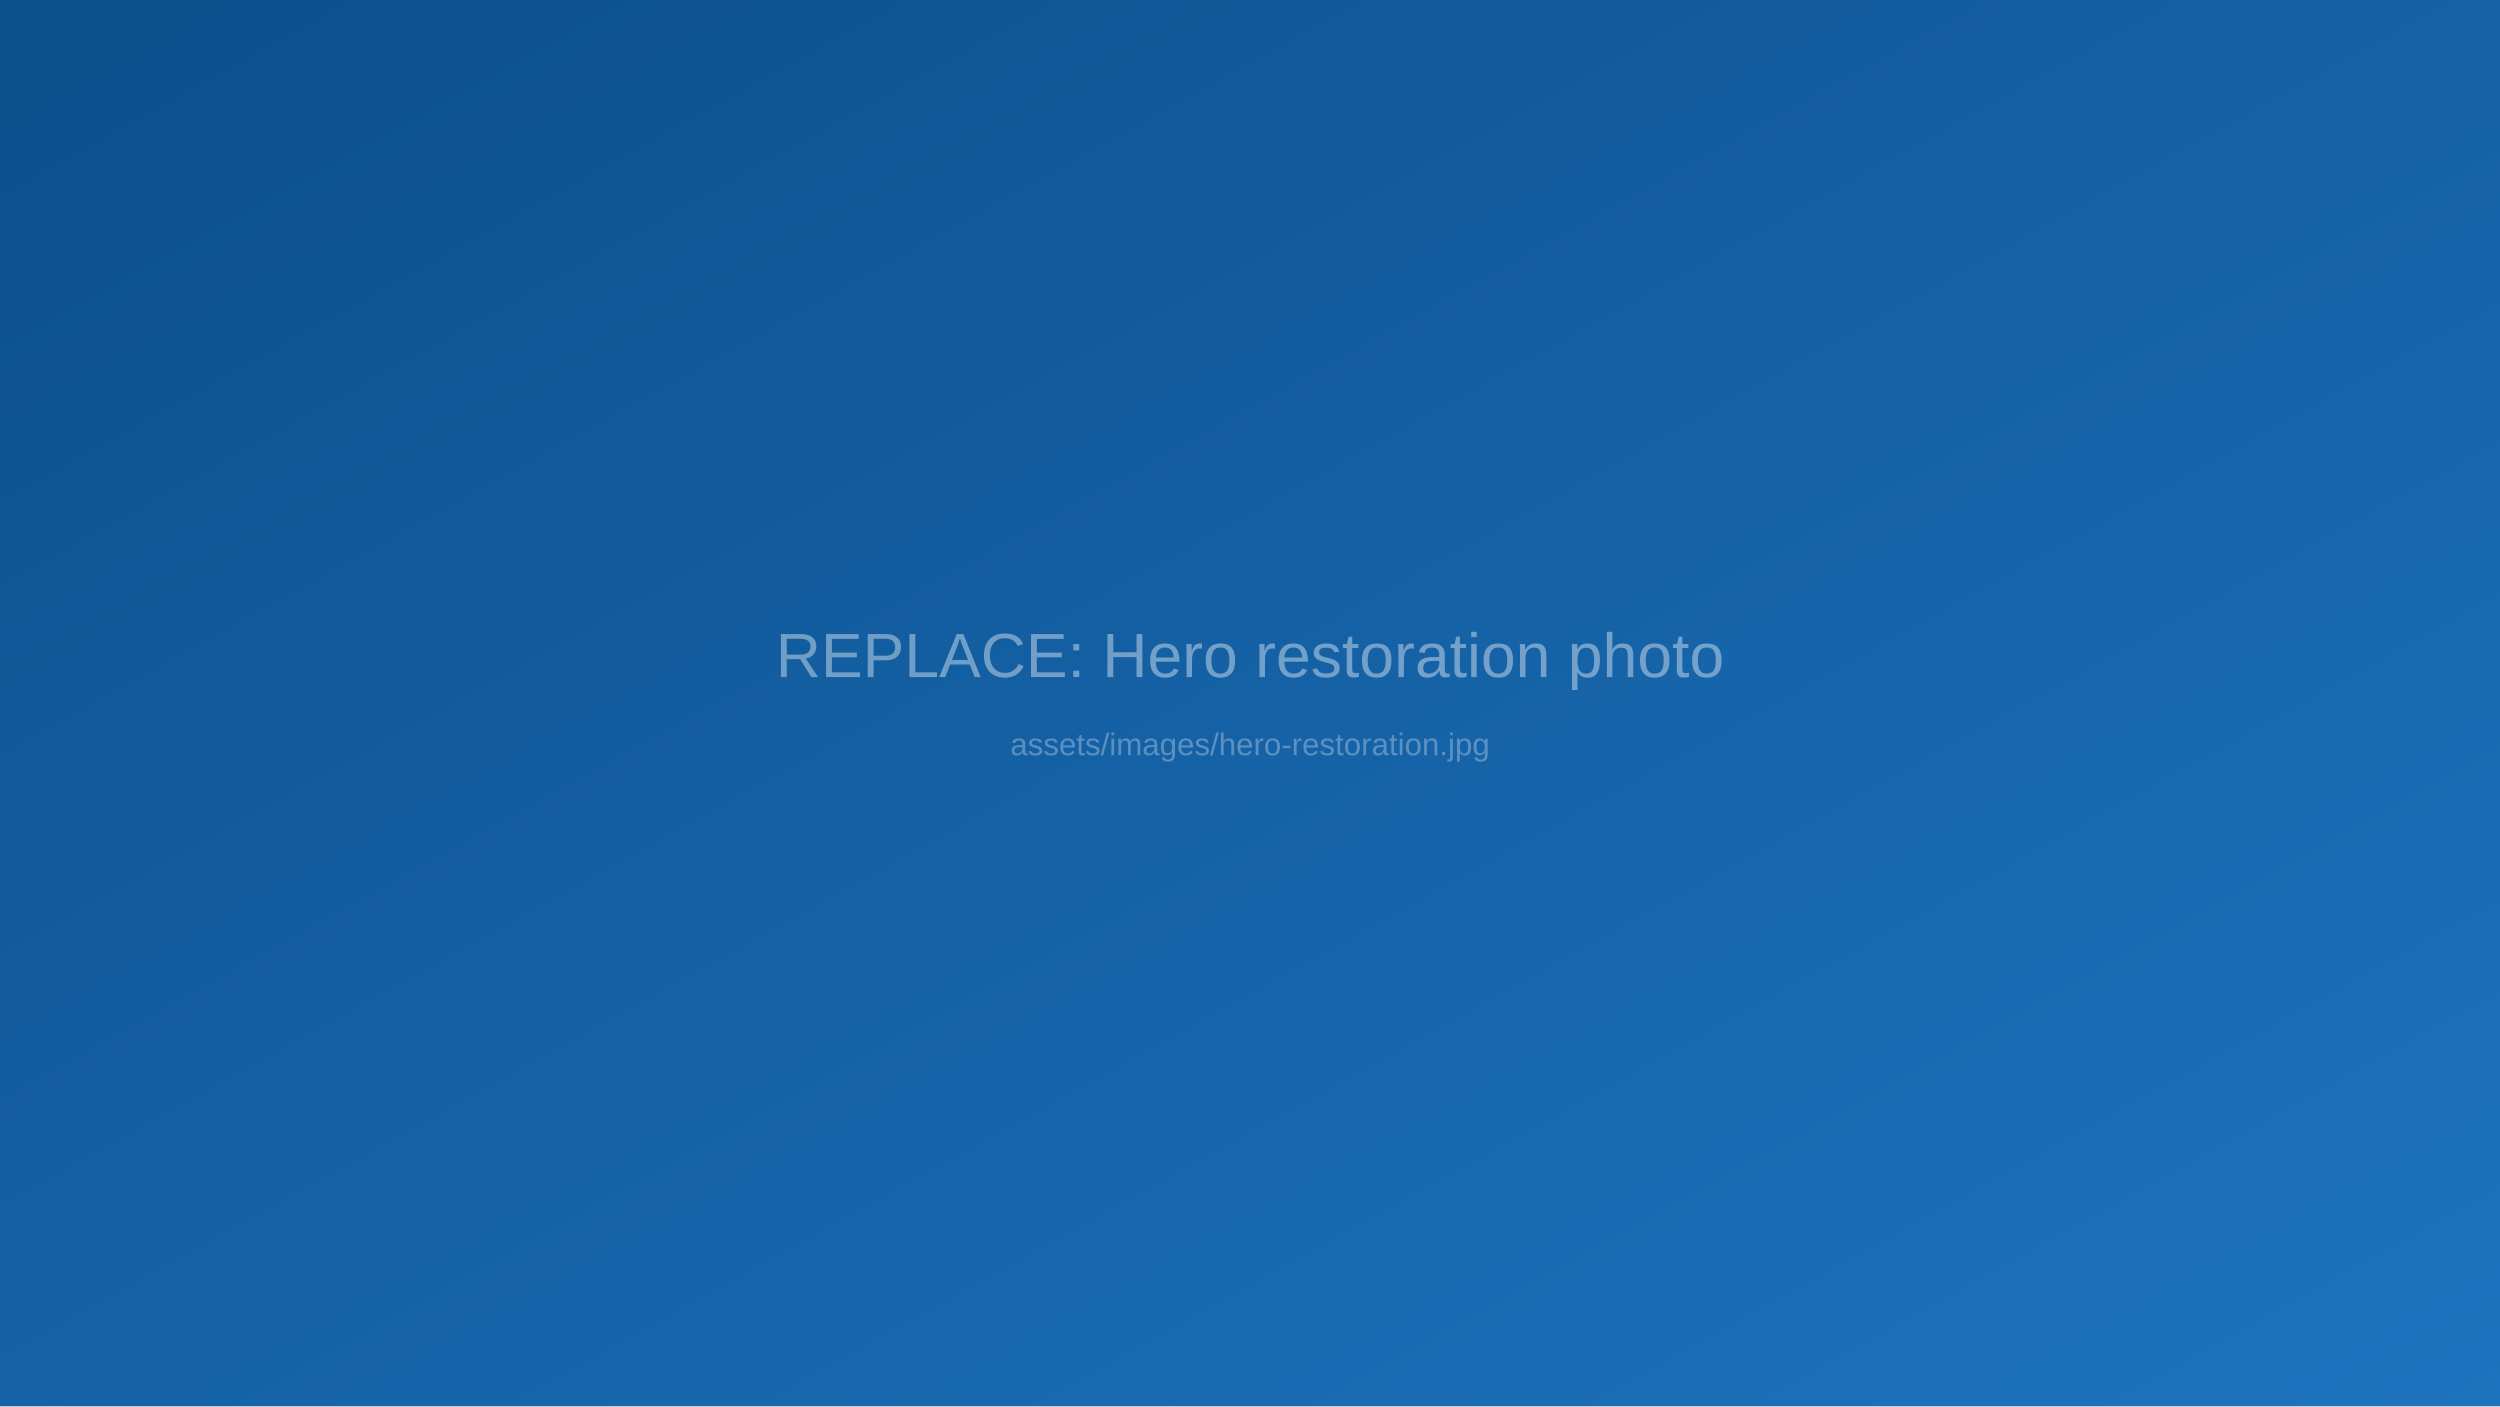
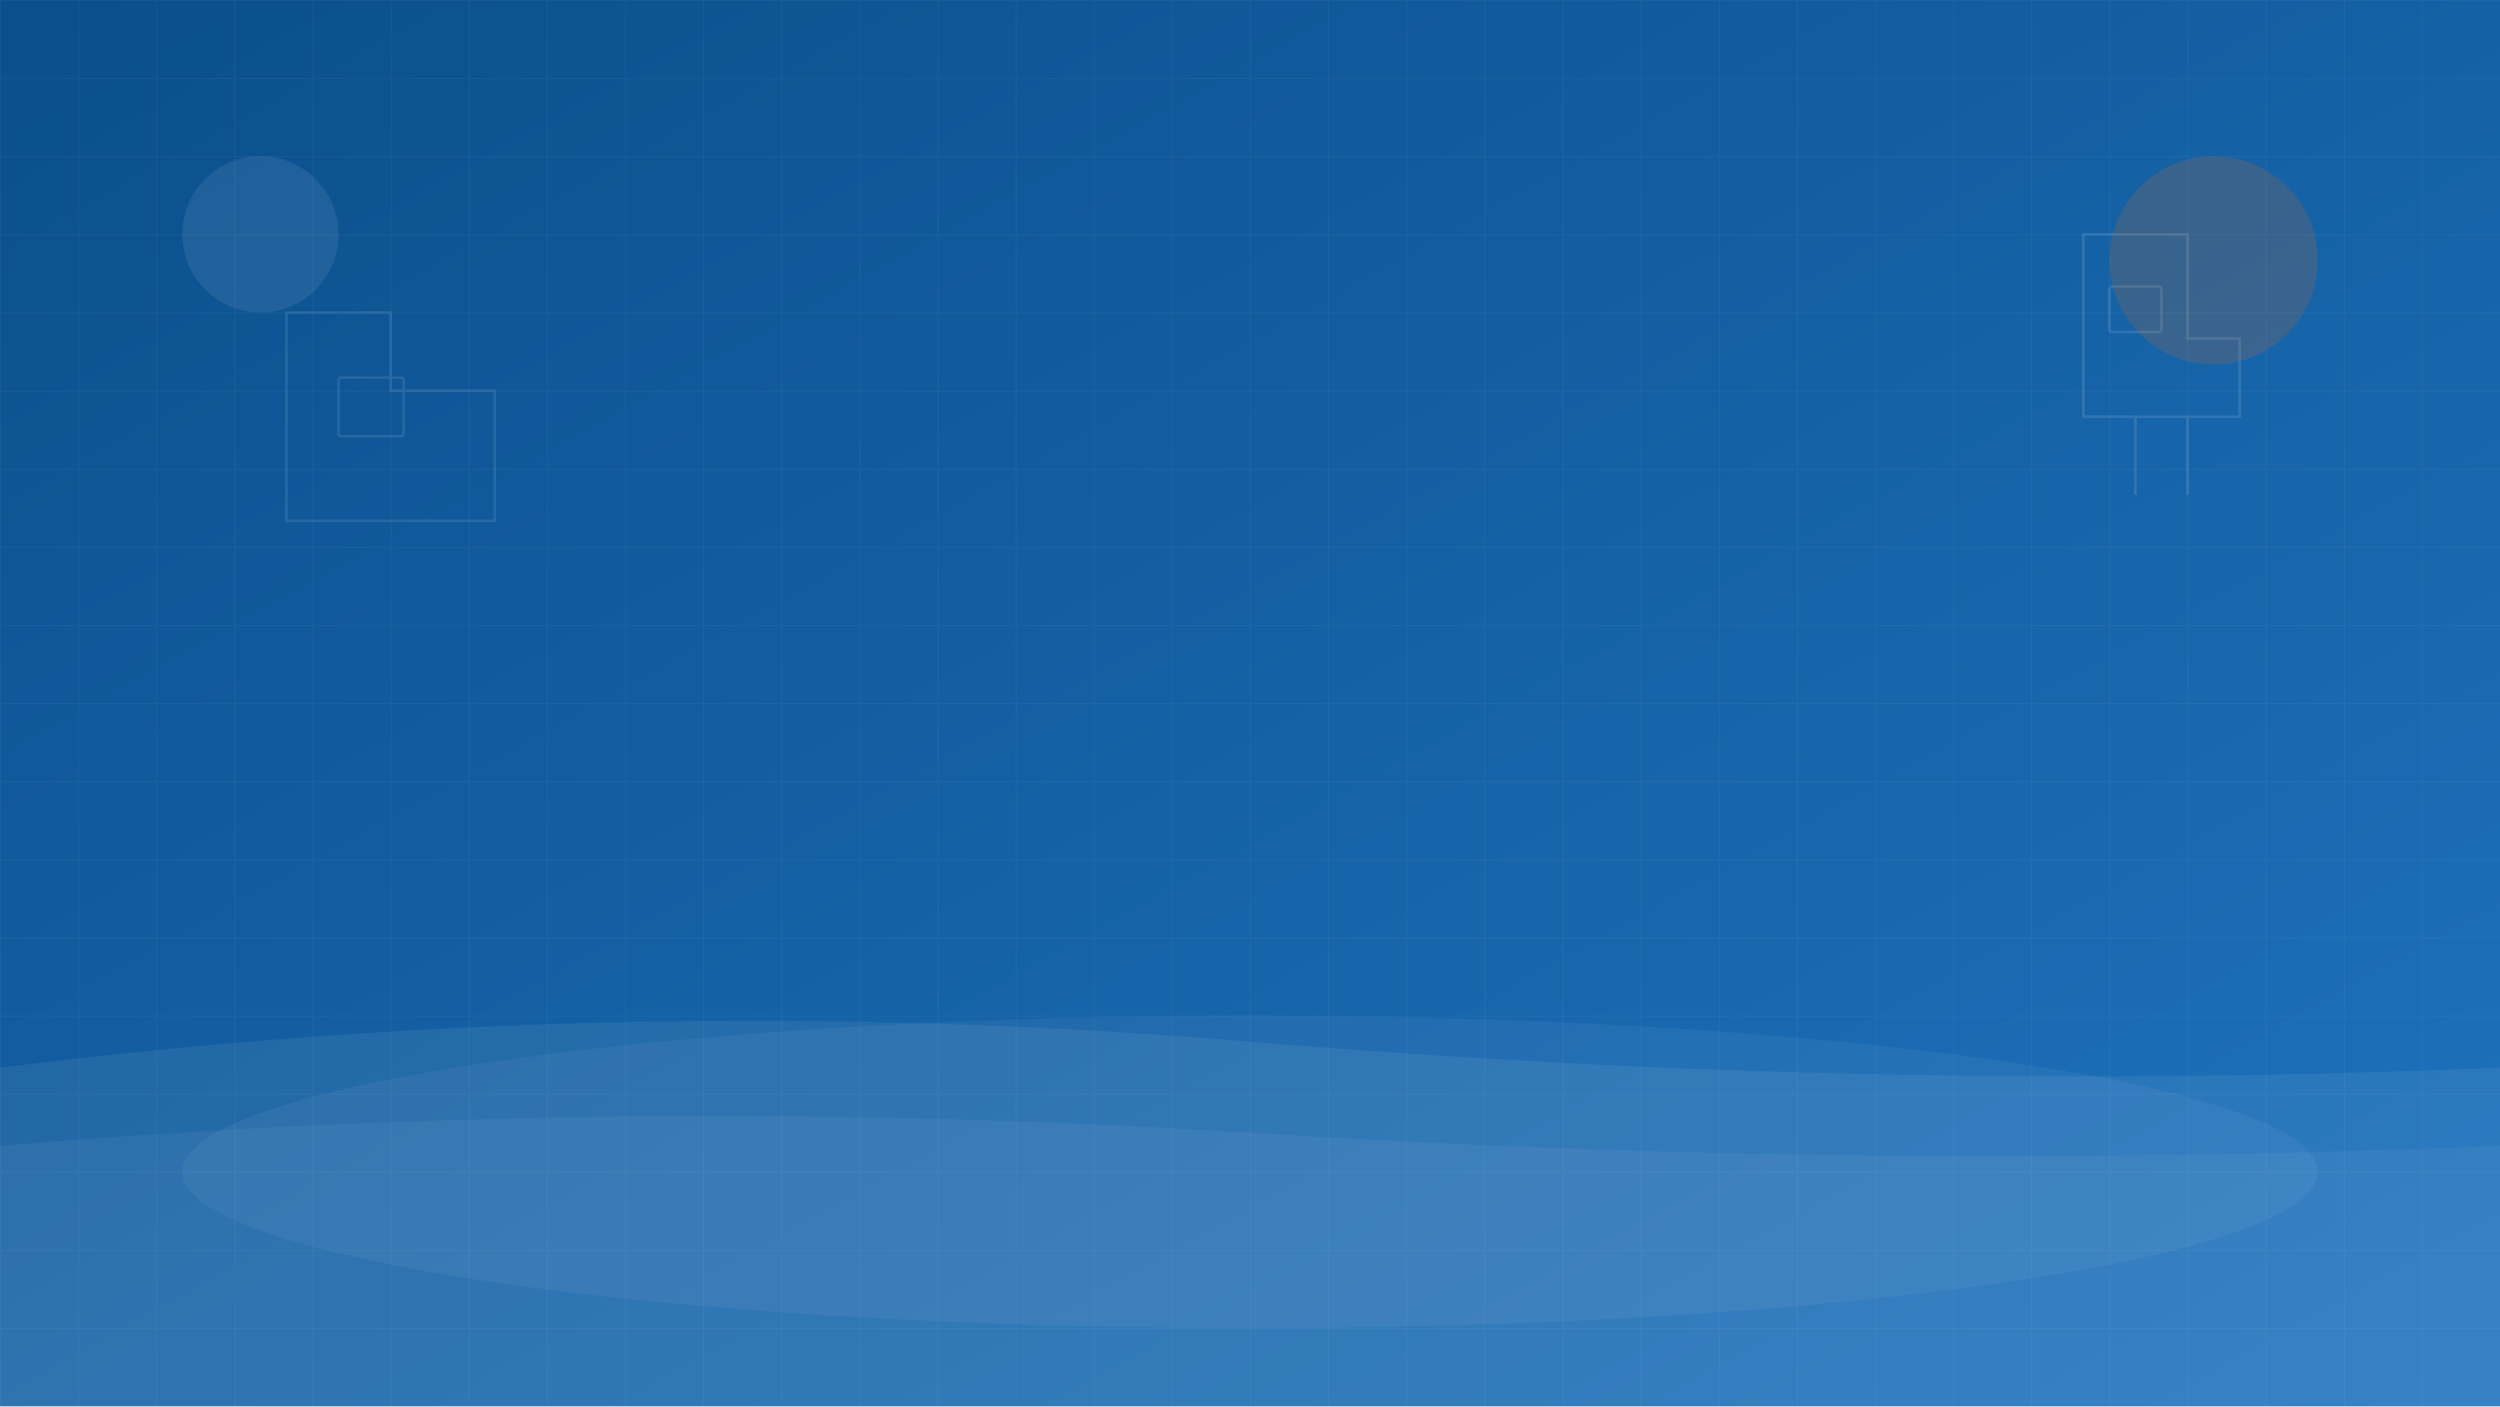
- <svg xmlns="http://www.w3.org/2000/svg" width="1920" height="1080" viewBox="0 0 1920 1080">
+ <svg xmlns="http://www.w3.org/2000/svg" width="1920" height="1080" viewBox="0 0 1920 1080" aria-hidden="true">
  <defs>
-     <linearGradient id="bg" x1="0%" y1="0%" x2="100%" y2="100%">
-       <stop offset="0%" style="stop-color:#0B4F8C" />
-       <stop offset="100%" style="stop-color:#1E73BE" />
+     <linearGradient id="hero-bg" x1="0%" y1="0%" x2="100%" y2="100%">
+       <stop offset="0%" stop-color="#0B4F8C" />
+       <stop offset="100%" stop-color="#1E73BE" />
    </linearGradient>
+     <pattern id="grid" width="60" height="60" patternUnits="userSpaceOnUse">
+       <path d="M 60 0 L 0 0 0 60" fill="none" stroke="rgba(255,255,255,0.06)" stroke-width="1" />
+     </pattern>
  </defs>
-   <rect width="1920" height="1080" fill="url(#bg)" />
-   <text x="960" y="520" font-family="Arial,sans-serif" font-size="48" fill="rgba(255,255,255,0.4)" text-anchor="middle">REPLACE: Hero restoration photo</text>
-   <text x="960" y="580" font-family="Arial,sans-serif" font-size="24" fill="rgba(255,255,255,0.3)" text-anchor="middle">assets/images/hero-restoration.jpg</text>
+   <rect width="1920" height="1080" fill="url(#hero-bg)" />
+   <rect width="1920" height="1080" fill="url(#grid)" />
+   <ellipse cx="960" cy="900" rx="820" ry="120" fill="rgba(255,255,255,0.05)" />
+   <path d="M0 820 Q480 760 960 800 T1920 820 L1920 1080 L0 1080 Z" fill="rgba(255,255,255,0.07)" />
+   <path d="M0 880 Q480 840 960 870 T1920 880 L1920 1080 L0 1080 Z" fill="rgba(255,255,255,0.05)" />
+   <g opacity="0.12" fill="none" stroke="#fff" stroke-width="2">
+     <path d="M1600 180 L1600 320 L1720 320 L1720 260 L1680 260 L1680 180 Z" />
+     <rect x="1620" y="220" width="40" height="35" rx="2" />
+     <path d="M1640 320 L1640 380 M1680 320 L1680 380" />
+   </g>
+   <g opacity="0.1" fill="none" stroke="#fff" stroke-width="2">
+     <path d="M220 240 L220 400 L380 400 L380 300 L300 300 L300 240 Z" />
+     <rect x="260" y="290" width="50" height="45" rx="2" />
+   </g>
+   <circle cx="1700" cy="200" r="80" fill="rgba(255,107,0,0.15)" />
+   <circle cx="200" cy="180" r="60" fill="rgba(255,255,255,0.08)" />
</svg>
